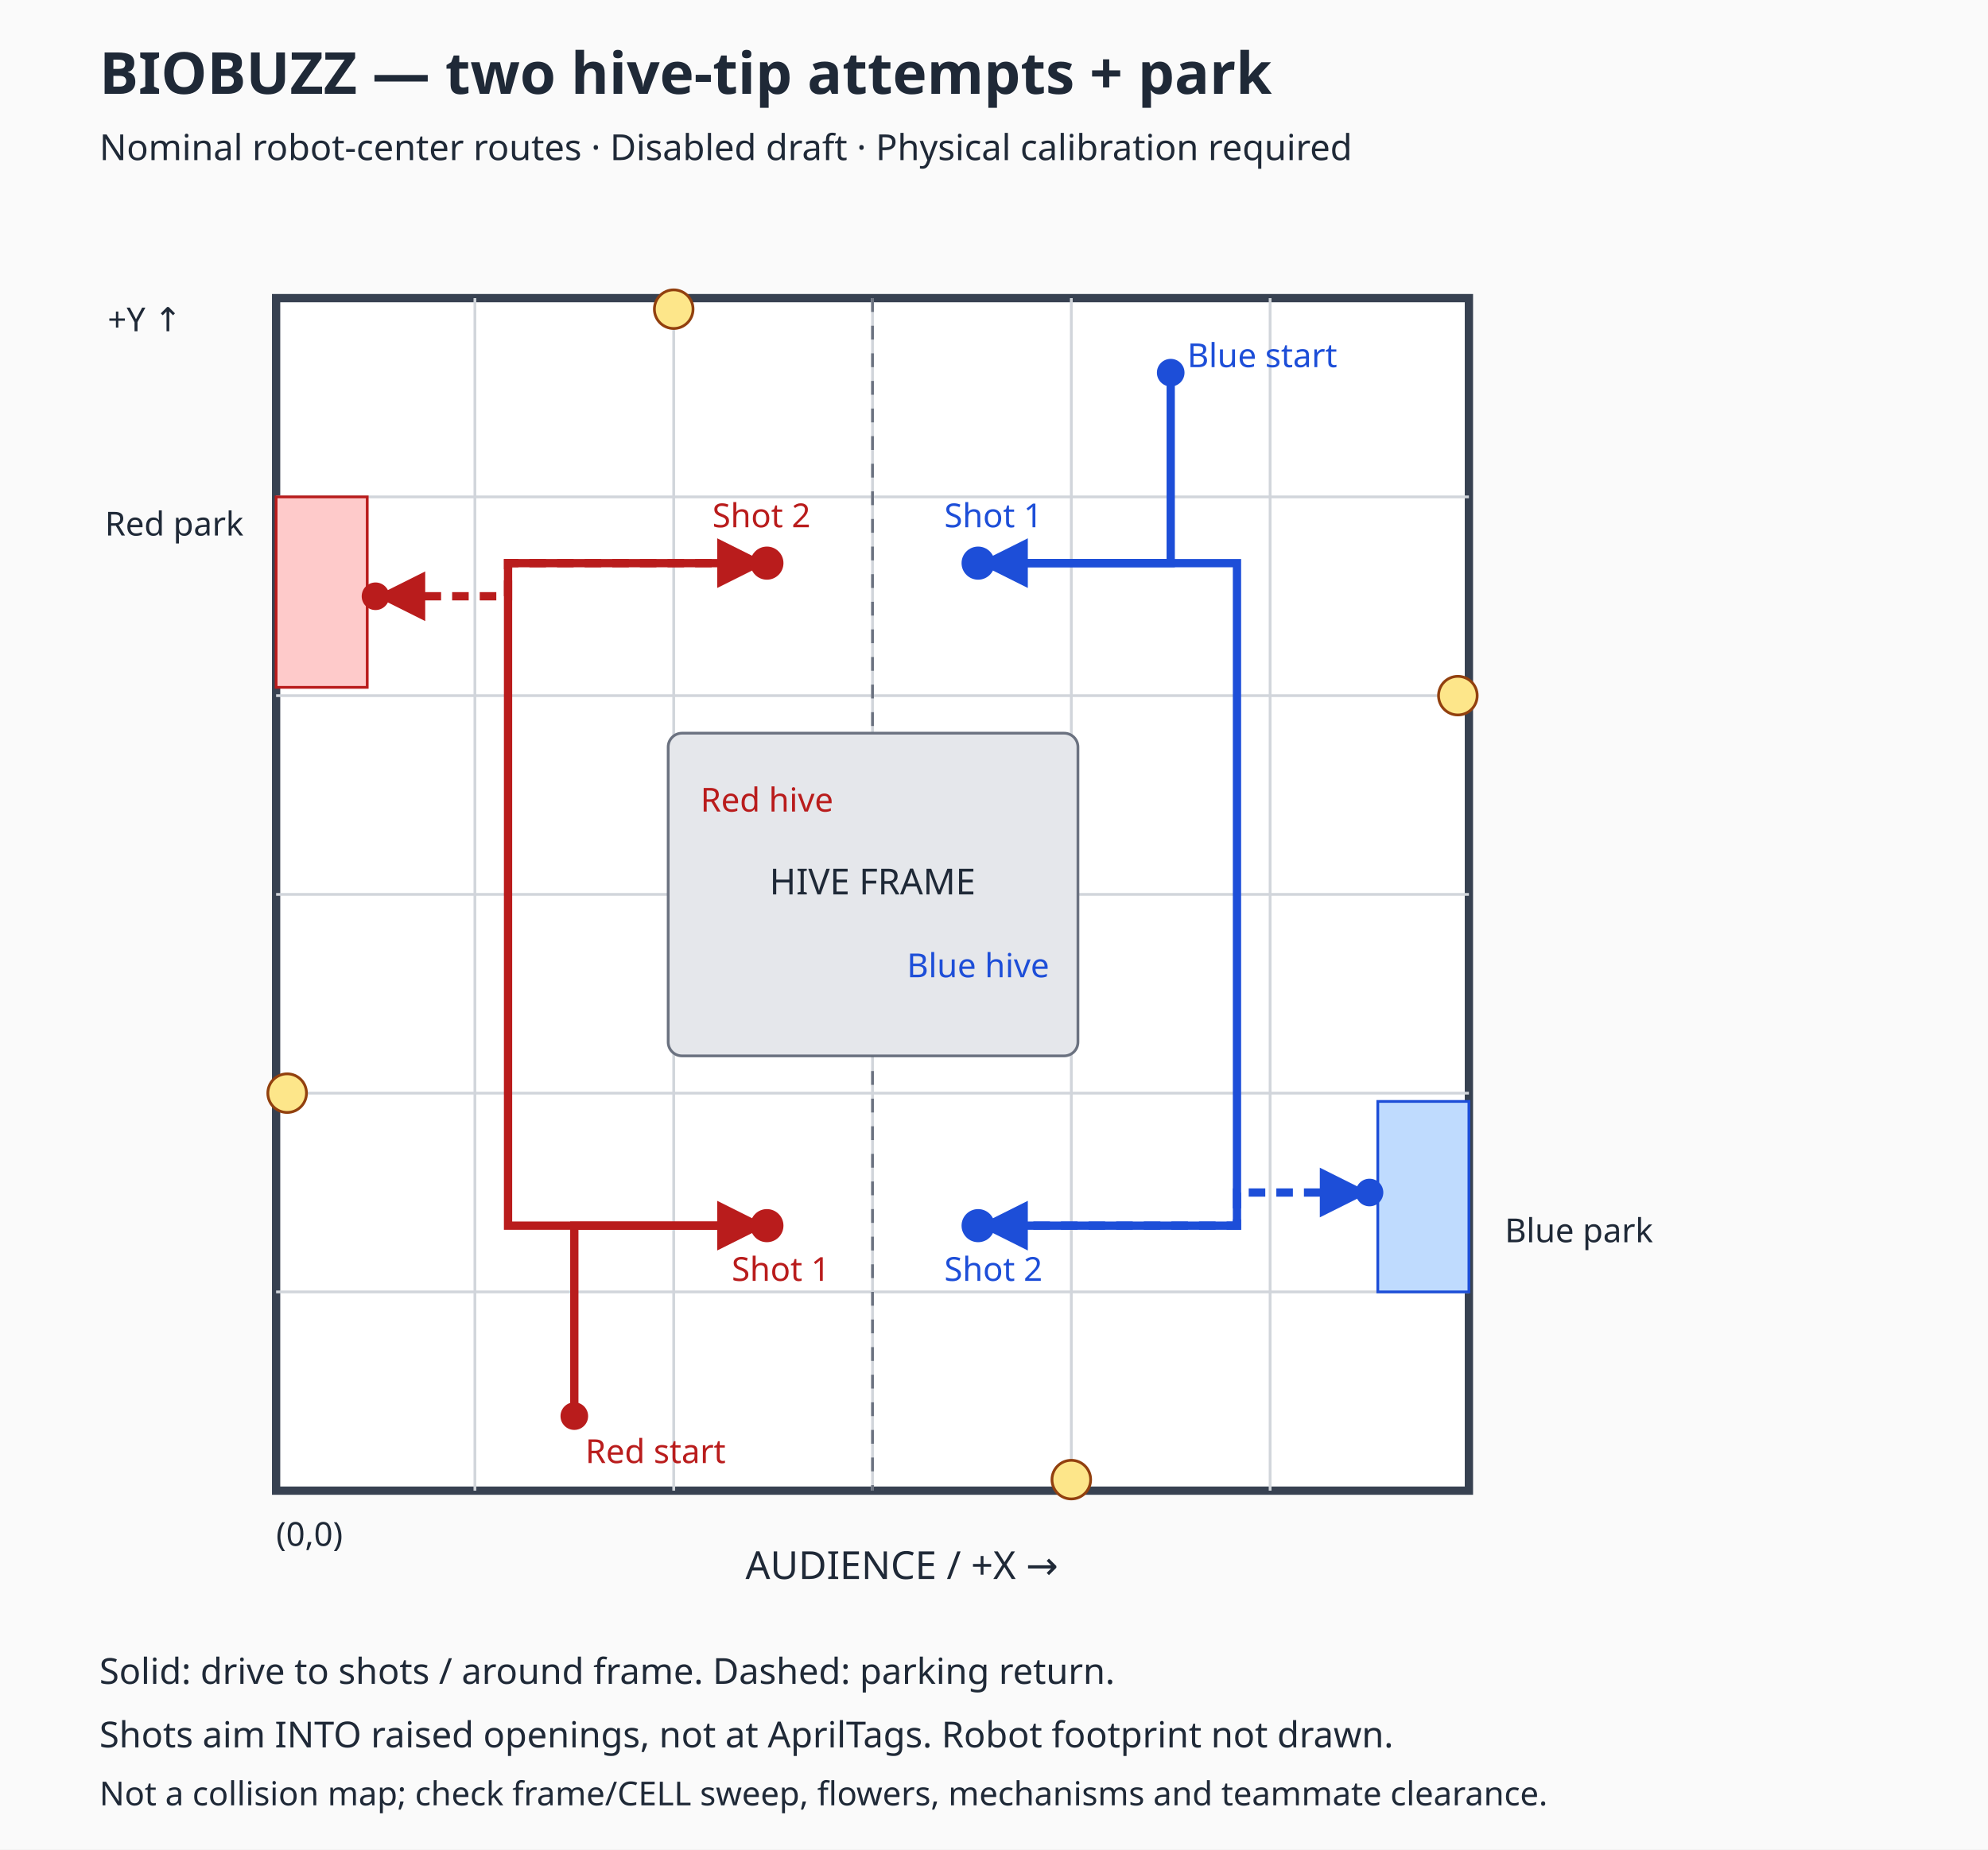
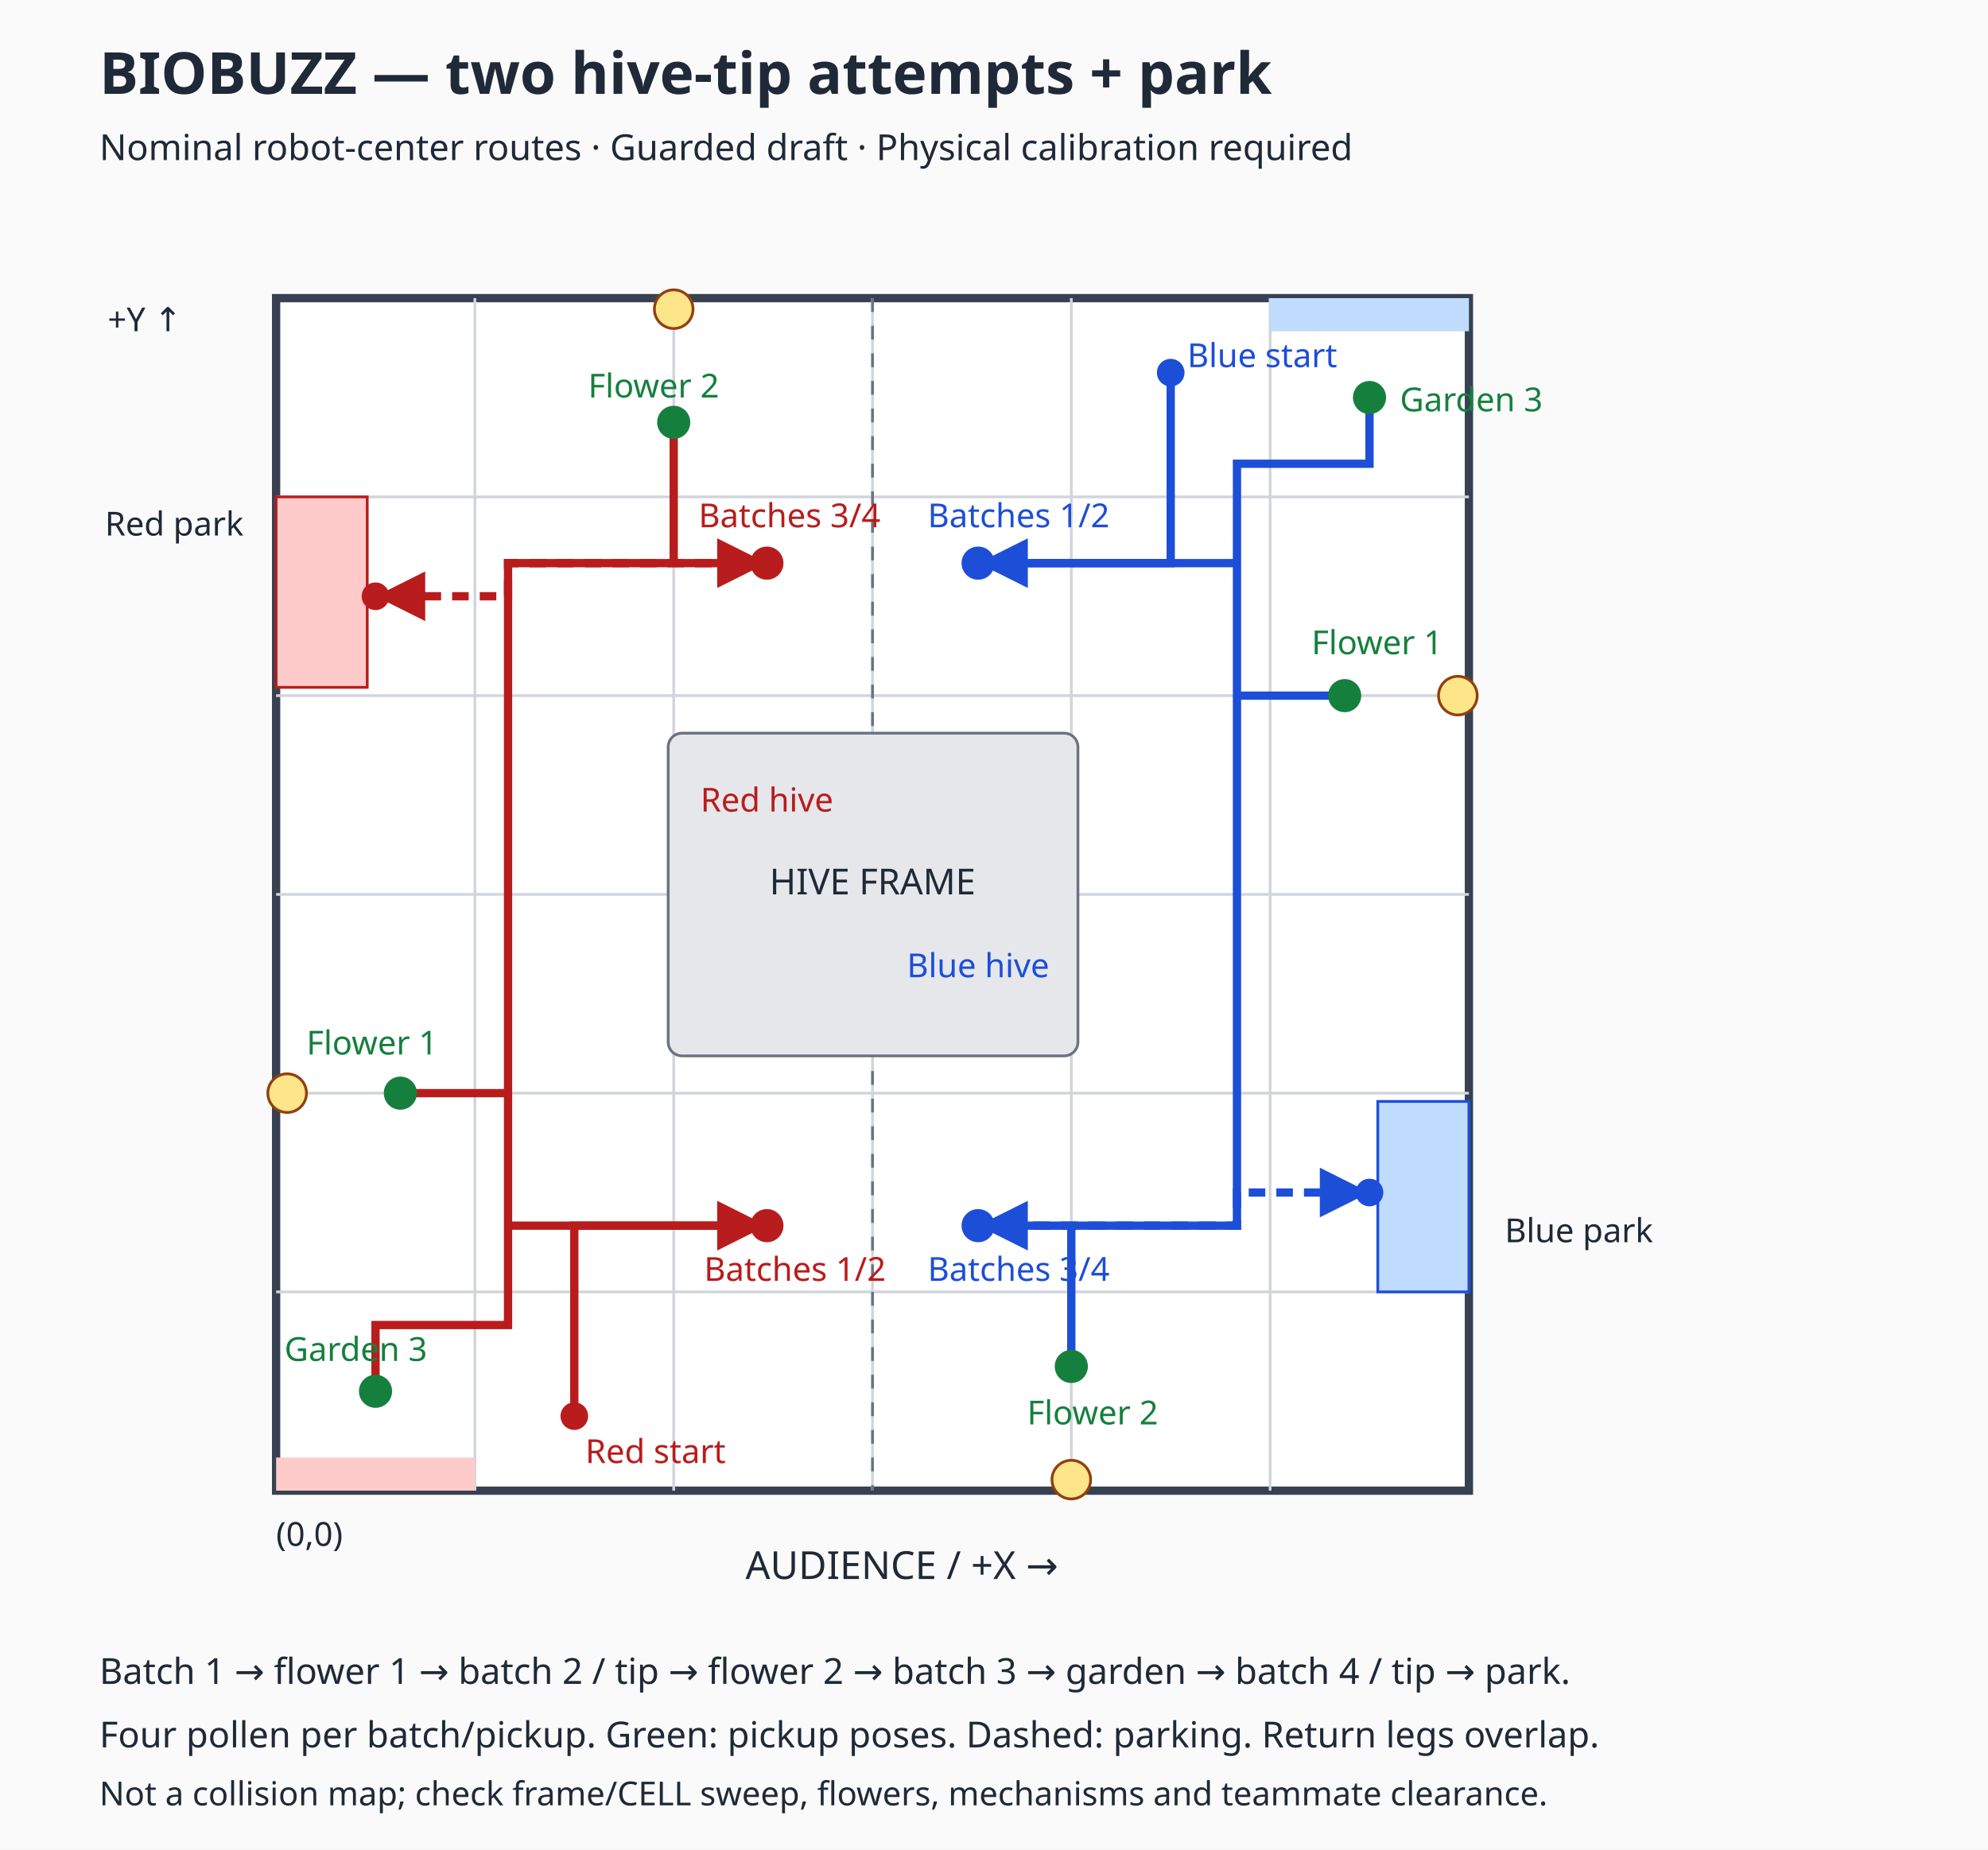
<svg xmlns="http://www.w3.org/2000/svg" width="720" height="670" viewBox="0 0 720 670">
  <defs>
    <marker id="red" markerWidth="7" markerHeight="7" refX="6" refY="3" orient="auto">
      <path d="M0,0 L6,3 L0,6" fill="#b91c1c" />
    </marker>
    <marker id="blue" markerWidth="7" markerHeight="7" refX="6" refY="3" orient="auto">
      <path d="M0,0 L6,3 L0,6" fill="#1d4ed8" />
    </marker>
  </defs>
  <rect width="720" height="670" fill="#fafafa" />
  <g font-family="sans-serif" fill="#1f2937">
    <text x="36" y="34" font-size="21" font-weight="bold">BIOBUZZ — two hive-tip attempts + park</text>
-     <text x="36" y="58" font-size="13">Nominal robot-center routes · Disabled draft · Physical calibration required</text>
+     <text x="36" y="58" font-size="13">Nominal robot-center routes · Guarded draft · Physical calibration required</text>
    <rect x="100" y="108" width="432" height="432" fill="#fff" stroke="#374151" stroke-width="3" />
    <path d="M172,108V540 M244,108V540 M316,108V540 M388,108V540 M460,108V540 M100,180H532 M100,252H532 M100,324H532 M100,396H532 M100,468H532" fill="none" stroke="#d1d5db" />
    <path d="M316,108V540" stroke="#6b7280" stroke-dasharray="5 5" />
    <rect x="100" y="180" width="33" height="69" fill="#fecaca" stroke="#b91c1c" />
    <rect x="499" y="399" width="33" height="69" fill="#bfdbfe" stroke="#1d4ed8" />
    <text x="38" y="194" font-size="12">Red park</text>
    <text x="545" y="450" font-size="12">Blue park</text>
    <rect x="242" y="265.6" width="148.4" height="116.9" rx="5" fill="#e5e7eb" stroke="#6b7280" />
    <text x="316" y="324" text-anchor="middle" font-size="13">HIVE FRAME</text>
    <text x="277.75" y="294" text-anchor="middle" fill="#b91c1c" font-size="12">Red hive</text>
    <text x="354.25" y="354" text-anchor="middle" fill="#1d4ed8" font-size="12">Blue hive</text>
    <g fill="#fde68a" stroke="#92400e">
      <circle cx="104" cy="396" r="7" />
      <circle cx="244" cy="112" r="7" />
      <circle cx="388" cy="536" r="7" />
      <circle cx="528" cy="252" r="7" />
    </g>
+     <rect x="100" y="528" width="72" height="12" fill="#fecaca" />
+     <rect x="460" y="108" width="72" height="12" fill="#bfdbfe" />
    <path d="M208,513 L208,477 L208,444 L277.75,444" fill="none" stroke="#b91c1c" stroke-width="3" marker-end="url(#red)" />
-     <path d="M277.75,444 L184,444 L184,204 L277.75,204" fill="none" stroke="#b91c1c" stroke-width="3" marker-end="url(#red)" />
+     <path d="M277.75,444 L184,444 L184,396 L169,396 L145,396 L184,396 L184,444 L277.75,444 L184,444 L184,204 L244,204 L244,177 L244,153 L244,177 L244,204 L277.75,204 L184,204 L184,480 L136,480 L136,504 L136,480 L184,480 L184,204 L277.75,204" fill="none" stroke="#b91c1c" stroke-width="3" marker-end="url(#red)" />
    <path d="M277.75,204 L184,204 L184,216 L136,216" fill="none" stroke="#b91c1c" stroke-width="3" stroke-dasharray="6 4" marker-end="url(#red)" />
    <path d="M424,135 L424,171 L424,204 L354.25,204" fill="none" stroke="#1d4ed8" stroke-width="3" marker-end="url(#blue)" />
-     <path d="M354.25,204 L448,204 L448,444 L354.25,444" fill="none" stroke="#1d4ed8" stroke-width="3" marker-end="url(#blue)" />
+     <path d="M354.25,204 L448,204 L448,252 L463,252 L487,252 L448,252 L448,204 L354.25,204 L448,204 L448,444 L388,444 L388,471 L388,495 L388,471 L388,444 L354.25,444 L448,444 L448,168 L496,168 L496,144 L496,168 L448,168 L448,444 L354.25,444" fill="none" stroke="#1d4ed8" stroke-width="3" marker-end="url(#blue)" />
    <path d="M354.25,444 L448,444 L448,432 L496,432" fill="none" stroke="#1d4ed8" stroke-width="3" stroke-dasharray="6 4" marker-end="url(#blue)" />
    <g fill="#b91c1c">
      <circle cx="208" cy="513" r="5" />
      <circle cx="277.75" cy="444" r="6" />
      <circle cx="277.75" cy="204" r="6" />
      <circle cx="136" cy="216" r="5" />
    </g>
    <g fill="#1d4ed8">
      <circle cx="424" cy="135" r="5" />
      <circle cx="354.25" cy="204" r="6" />
      <circle cx="354.25" cy="444" r="6" />
      <circle cx="496" cy="432" r="5" />
    </g>
    <text x="212" y="530" font-size="12" fill="#b91c1c">Red start</text>
    <text x="430" y="133" font-size="12" fill="#1d4ed8">Blue start</text>
-     <text x="265" y="464" font-size="12" fill="#b91c1c">Shot 1</text>
-     <text x="258" y="191" font-size="12" fill="#b91c1c">Shot 2</text>
-     <text x="342" y="191" font-size="12" fill="#1d4ed8">Shot 1</text>
-     <text x="342" y="464" font-size="12" fill="#1d4ed8">Shot 2</text>
+     <text x="255" y="464" font-size="12" fill="#b91c1c">Batches 1/2</text>
+     <text x="253" y="191" font-size="12" fill="#b91c1c">Batches 3/4</text>
+     <text x="336" y="191" font-size="12" fill="#1d4ed8">Batches 1/2</text>
+     <text x="336" y="464" font-size="12" fill="#1d4ed8">Batches 3/4</text>
+     <g fill="#15803d">
+       <circle cx="145" cy="396" r="6" />
+       <circle cx="244" cy="153" r="6" />
+       <circle cx="136" cy="504" r="6" />
+       <circle cx="487" cy="252" r="6" />
+       <circle cx="388" cy="495" r="6" />
+       <circle cx="496" cy="144" r="6" />
+     </g>
+     <text x="111" y="382" font-size="12" fill="#15803d">Flower 1</text>
+     <text x="213" y="144" font-size="12" fill="#15803d">Flower 2</text>
+     <text x="103" y="493" font-size="12" fill="#15803d">Garden 3</text>
+     <text x="475" y="237" font-size="12" fill="#15803d">Flower 1</text>
+     <text x="372" y="516" font-size="12" fill="#15803d">Flower 2</text>
+     <text x="507" y="149" font-size="12" fill="#15803d">Garden 3</text>
    <text x="100" y="560" font-size="12">(0,0)</text>
    <text x="270" y="572" font-size="14">AUDIENCE / +X →</text>
    <text x="39" y="120" font-size="12">+Y ↑</text>
-     <text x="36" y="610" font-size="13">Solid: drive to shots / around frame. Dashed: parking return.</text>
-     <text x="36" y="633" font-size="13">Shots aim INTO raised openings, not at AprilTags. Robot footprint not drawn.</text>
+     <text x="36" y="610" font-size="13">Batch 1 → flower 1 → batch 2 / tip → flower 2 → batch 3 → garden → batch 4 / tip → park.</text>
+     <text x="36" y="633" font-size="13">Four pollen per batch/pickup. Green: pickup poses. Dashed: parking. Return legs overlap.</text>
    <text x="36" y="654" font-size="12">Not a collision map; check frame/CELL sweep, flowers, mechanisms and teammate clearance.</text>
  </g>
</svg>
